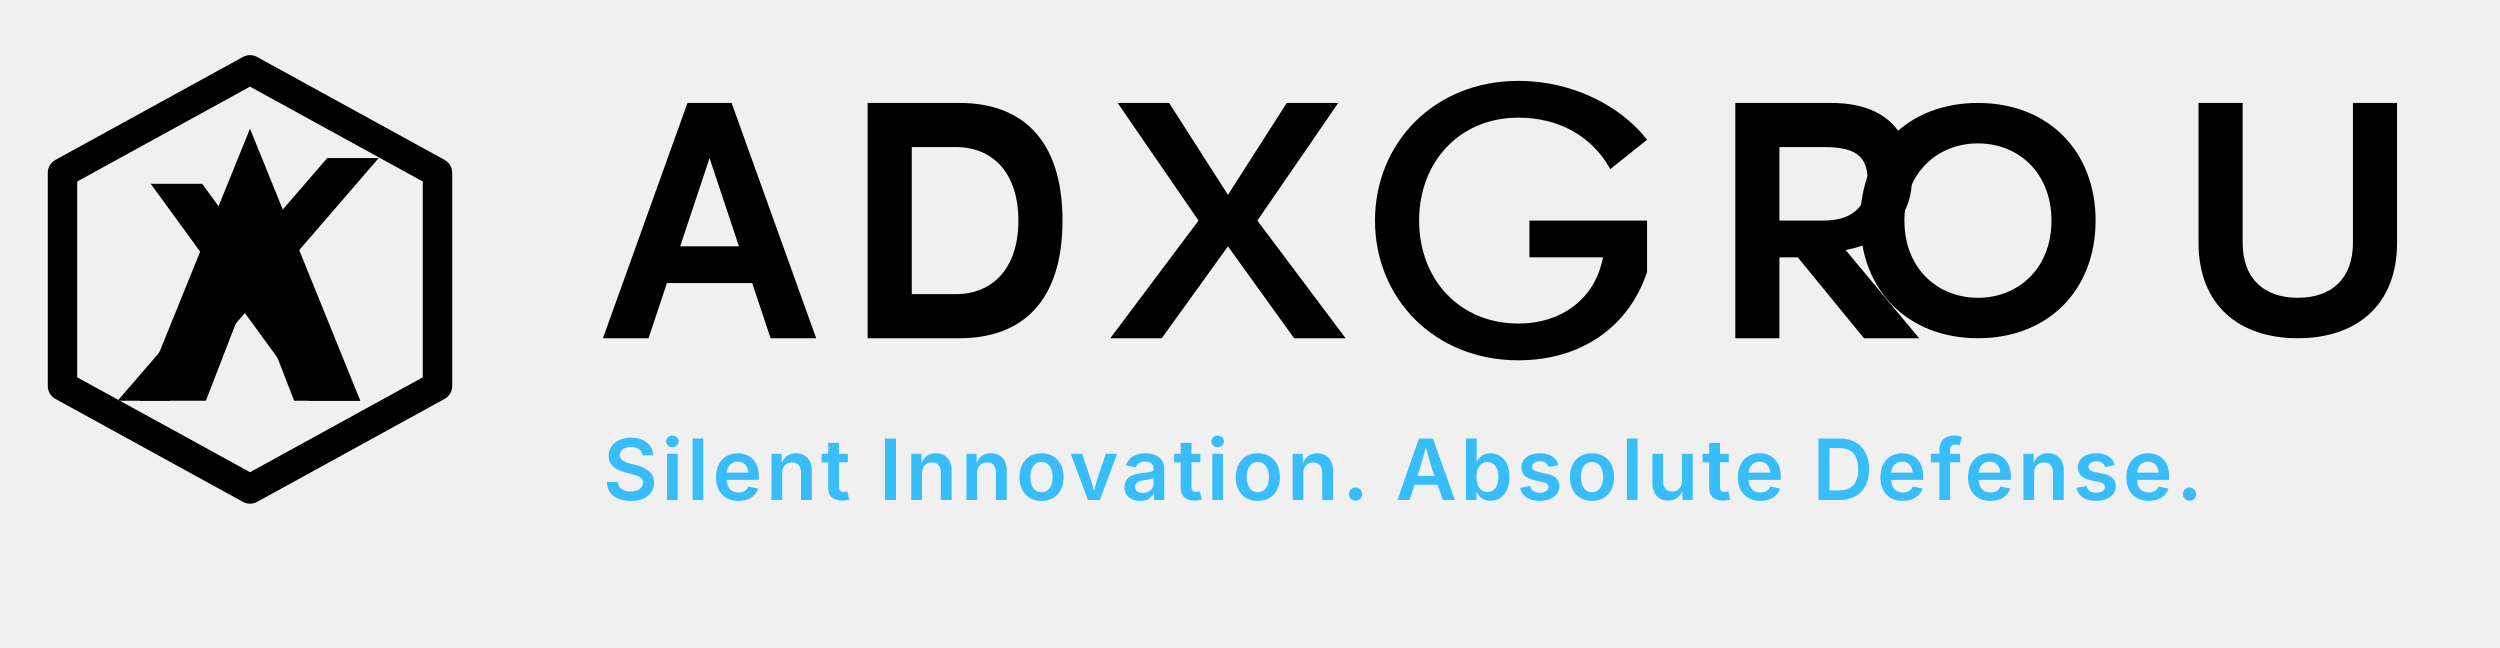
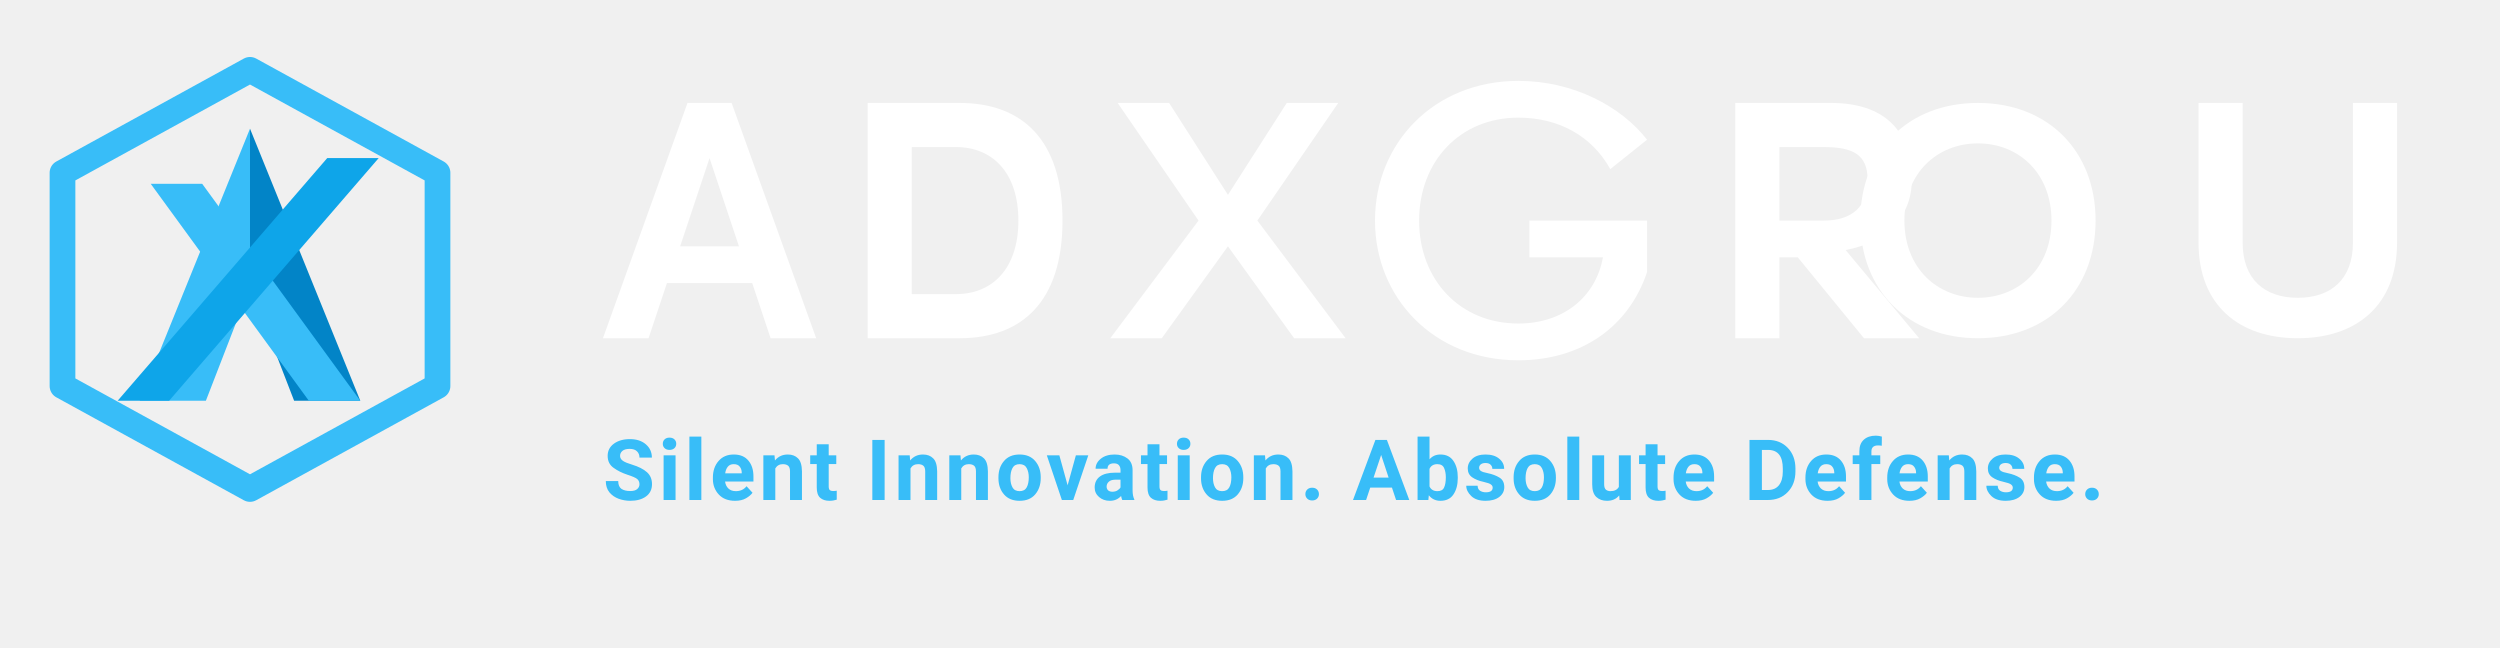
<svg xmlns="http://www.w3.org/2000/svg" viewBox="0 0 340 88" width="100%" height="100%" fill="none">
  <g transform="translate(2, 6) scale(0.25)">
-     <polygon points="128,14 230,70 230,186 128,242 26,186 26,70" stroke="currentColor" stroke-width="16" stroke-linejoin="round" fill="none" />
-     <polygon points="128,46 68,194 104,194 128,132" fill="currentColor" stroke="none" />
-     <polygon points="128,46 128,132 152,194 188,194" fill="currentColor" stroke="none" />
-     <polygon points="74,76 102,76 188,194 160,194" fill="currentColor" stroke="none" />
-     <polygon points="56,194 84,194 198,62 170,62" fill="currentColor" stroke="none" />
+     <polygon points="128,14 230,70 230,186 128,242 26,186 26,70" stroke="#38bdf8" stroke-width="14" stroke-linejoin="round" fill="none" />
+     <polygon points="128,46 68,194 104,194 128,132" fill="#38bdf8" />
+     <polygon points="128,46 128,132 152,194 188,194" fill="#0284c7" />
+     <polygon points="74,76 102,76 188,194 160,194" fill="#38bdf8" />
+     <polygon points="56,194 84,194 198,62 170,62" fill="#0ea5e9" />
  </g>
-   <g fill="currentColor" transform="translate(82, 14)">
+   <g fill="#ffffff" transform="translate(82, 14)">
    <path d="M 0 32 L 11.5 0 L 17.5 0 L 29 32 L 22.8 32 L 20.3 24.5 L 8.7 24.5 L 6.2 32 Z M 10.5 19.5 L 18.5 19.5 L 14.5 7.5 Z" />
    <path d="M 36 0 L 48.5 0 C 57 0 62.5 5 62.5 16 C 62.5 27 57 32 48.5 32 L 36 32 Z M 42 6 L 42 26 L 48 26 C 53 26 56.5 22.5 56.5 16 C 56.5 9.5 53 6 48 6 Z" />
    <path d="M 70 0 L 77 0 L 85 12.5 L 93 0 L 100 0 L 89 16 L 101 32 L 94 32 L 85 19.5 L 76 32 L 69 32 L 81 16 Z" />
    <path d="M 128 9 L 123 13 C 120.5 8.5 116 6 110.5 6 C 102.5 6 97 12 97 20 C 97 28 102.5 34 110.5 34 C 116.5 34 121 30.5 122 25 L 112 25 L 112 20 L 128 20 L 128 27 C 125.5 34.5 119 39 110.5 39 C 99 39 91 30.5 91 20 C 91 9.5 99 1 110.5 1 C 118 1 124.5 4.5 128 9 Z" transform="translate(14, -4)" />
    <path d="M 136 0 L 149 0 C 156 0 160 3.5 160 10.5 C 160 15.5 156.5 19 151 20 L 161 32 L 153.5 32 L 144.5 21 L 142 21 L 142 32 L 136 32 Z M 142 6 L 142 16 L 148 16 C 152 16 154 14 154 10.5 C 154 7 152 6 148 6 Z" transform="translate(18, 0)" />
    <path d="M 179 16 C 179 6.5 172.5 0 163 0 C 153.5 0 147 6.5 147 16 C 147 25.5 153.5 32 163 32 C 172.5 32 179 25.5 179 16 Z M 153 16 C 153 9.5 157.5 5.5 163 5.5 C 168.5 5.5 173 9.5 173 16 C 173 22.5 168.5 26.5 163 26.5 C 157.5 26.5 153 22.5 153 16 Z" transform="translate(24, 0)" />
    <path d="M 189 0 L 195 0 L 195 19 C 195 24 198 26.5 202.5 26.5 C 207 26.5 210 24 210 19 L 210 0 L 216 0 L 216 19 C 216 27.5 210.5 32 202.5 32 C 194.5 32 189 27.5 189 19 Z" transform="translate(28, 0)" />
    <path d="M 228 0 L 241 0 C 248.5 0 253 4 253 12 C 253 20 248.5 24 241 24 L 234 24 L 234 32 L 228 32 Z M 234 6 L 234 18 L 240.5 18 C 244.5 18 247 16 247 12 C 247 8 244.5 6 240.5 6 Z" transform="translate(32, 0)" />
  </g>
-   <text x="82" y="68" fill="#38bdf8" font-family="'Inter', system-ui, sans-serif" font-size="11.5" font-weight="600" letter-spacing="0.04em">
+   <text x="82" y="68" fill="#38bdf8" font-family="-apple-system, BlinkMacSystemFont, 'Segoe UI', Roboto, sans-serif" font-size="11.5" font-weight="600" letter-spacing="0.04em">
    Silent Innovation. Absolute Defense.
  </text>
</svg>
